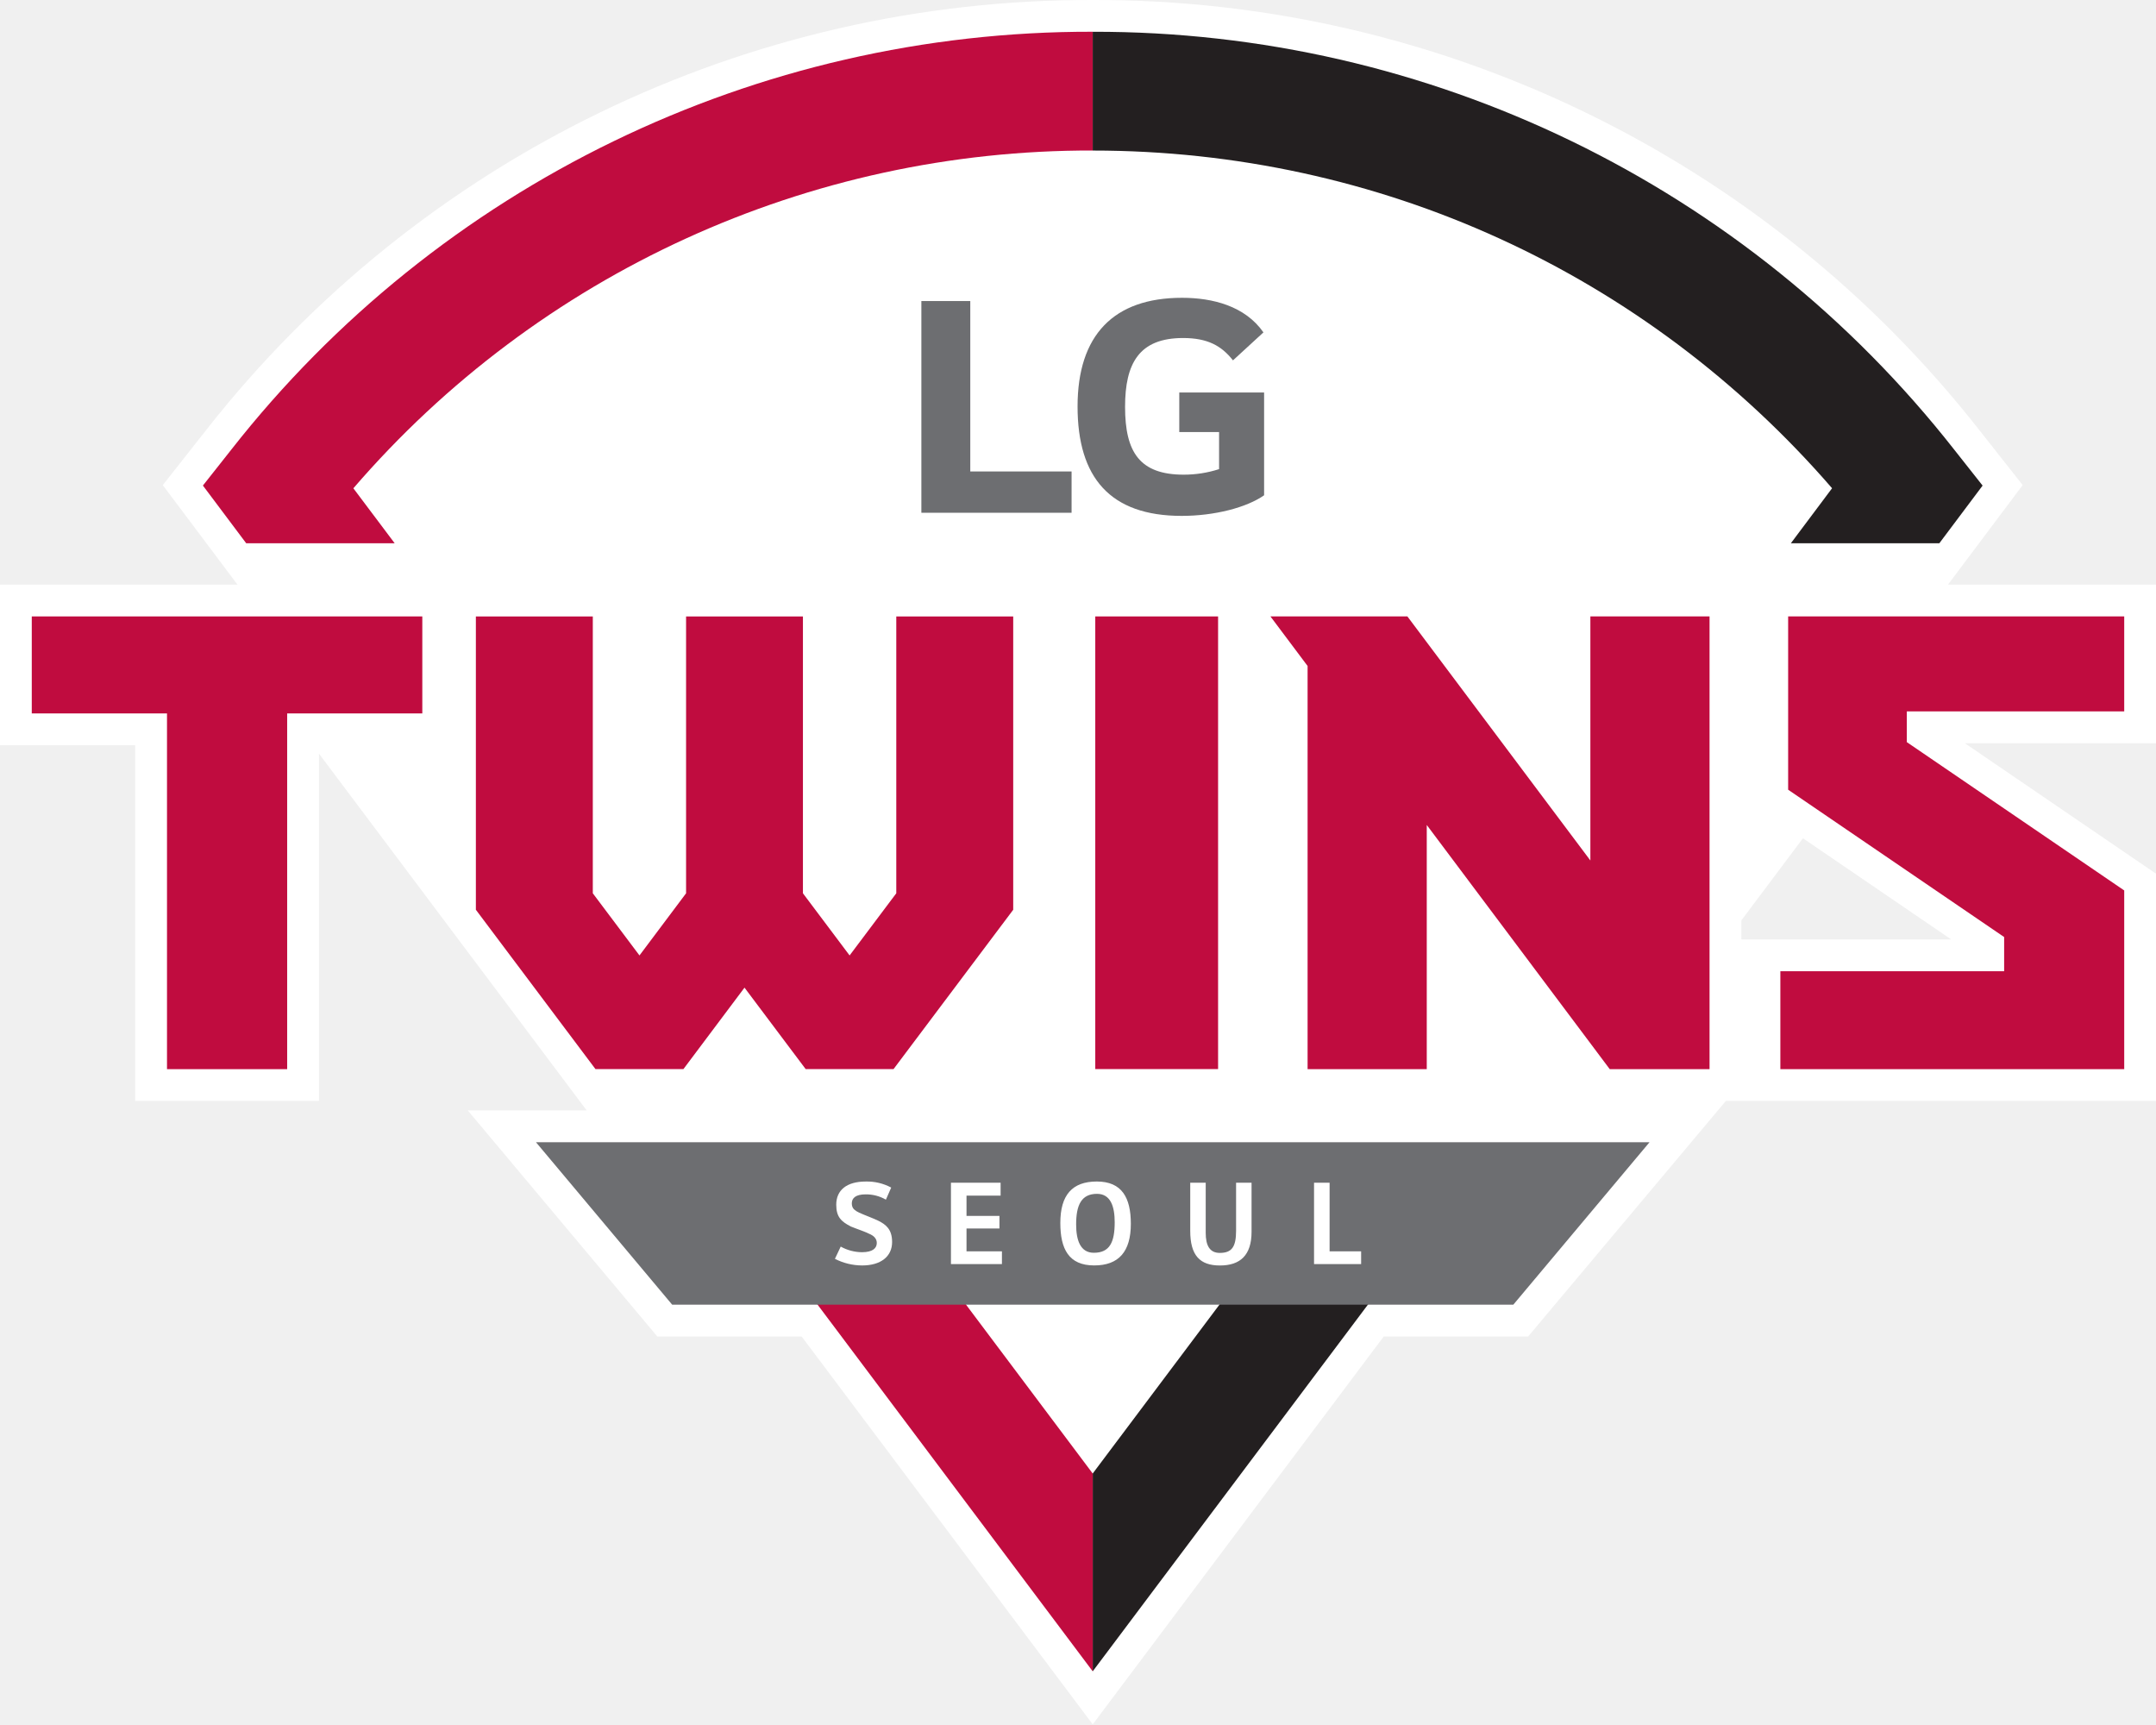
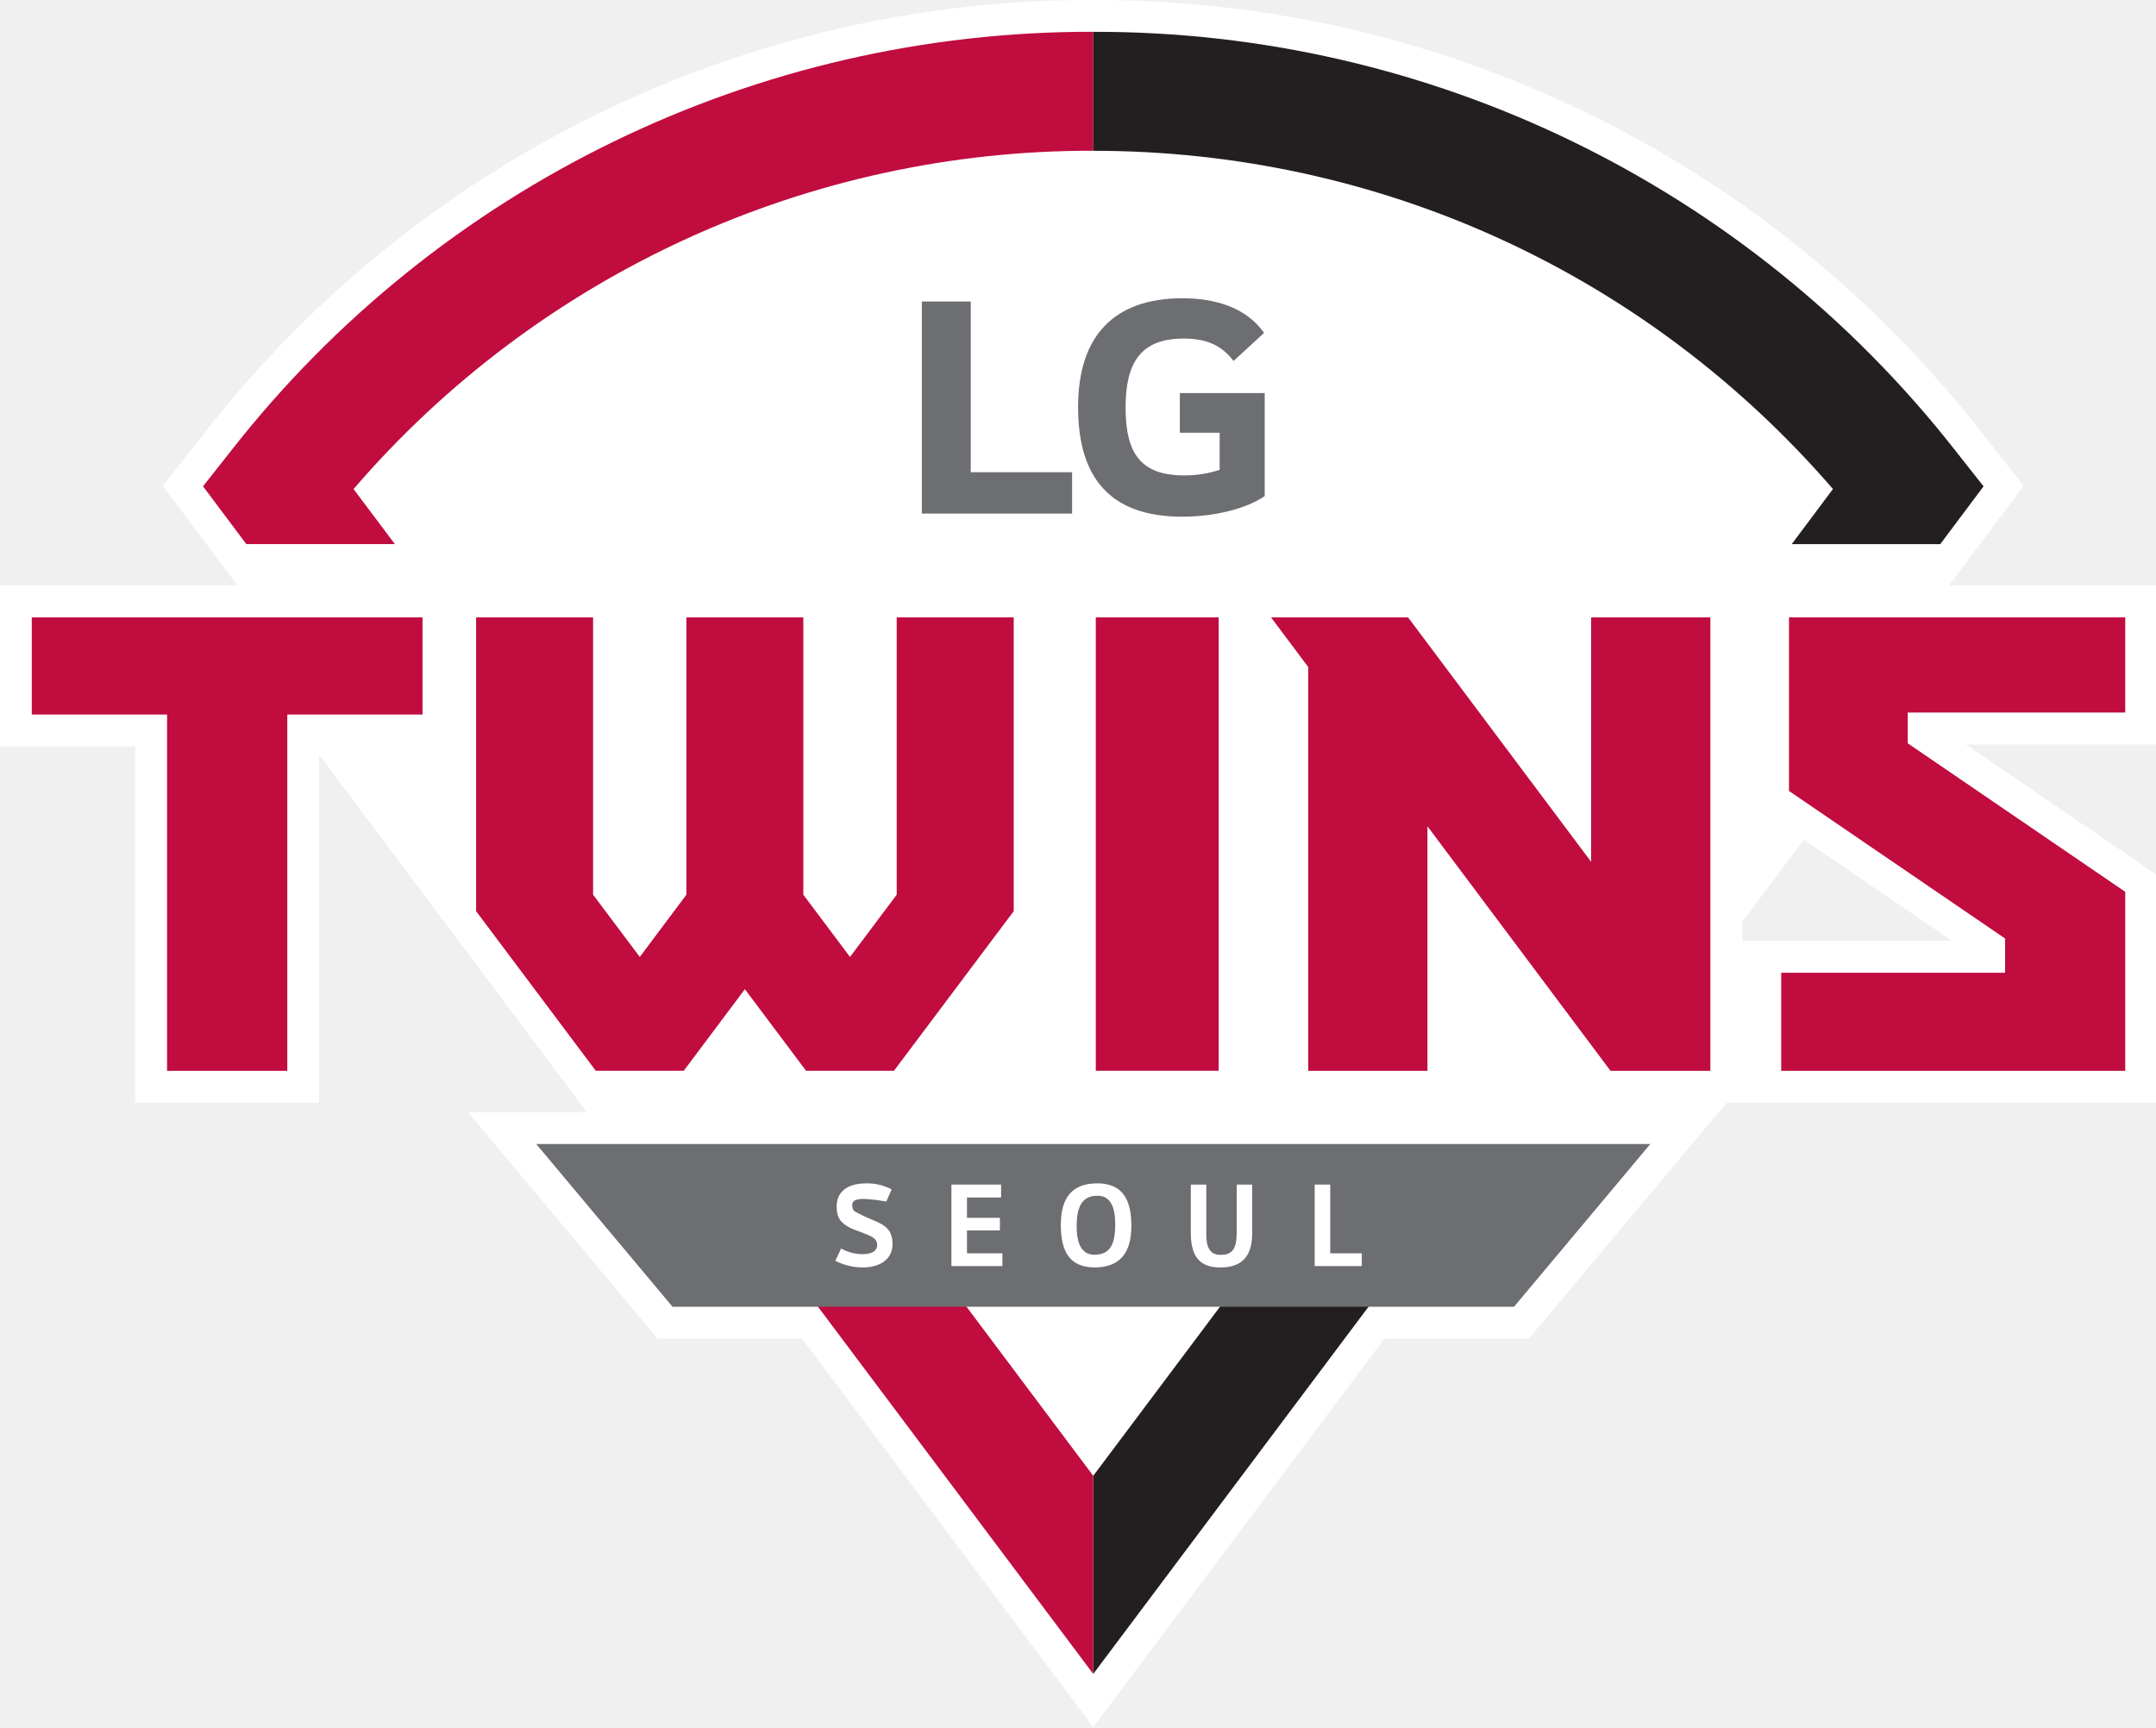
- <svg xmlns="http://www.w3.org/2000/svg" width="276.993mm" height="221.513mm" viewBox="0 0 276.993 221.513">
-   <g style="stroke-width:.033">
-     <g style="stroke-width:.033">
-       <path d="M0 0v.23l.744.992L2.535 0Zm5.01 4.287H2.497l.902 1.202-.525.666A13.57 13.57 0 0 1-7.838 11.35 13.57 13.57 0 0 1-18.55 6.155l-.525-.666.903-1.203h-2.87v-1.94h1.633v-4.297h2.221v4.196l3.235-4.311h-1.437l2.291-2.732h1.744l3.517-4.686 3.516 4.686h1.745l2.39 2.847H5.01V.794L2.701 2.37H5.01Z" style="fill:#fff;fill-opacity:1;fill-rule:nonzero;stroke:none;stroke-width:.033" transform="matrix(10.6323 0 0 -10.6323 223.725 120.677)" />
-     </g>
-     <path d="M490.409 523.798h1.484v5.469h-1.484z" style="fill:#c00c3f;fill-opacity:1;fill-rule:nonzero;stroke:none;stroke-width:.033" transform="matrix(10.6323 0 0 -10.6323 -5073.46 5706.512)" />
-     <g style="stroke-width:.033">
-       <path d="m0 0-2.211 2.949h-1.655l.449-.599v-4.871h1.44v2.95l2.211-2.95H1.44v5.47H0Z" style="fill:#c00c3f;fill-opacity:1;fill-rule:nonzero;stroke:none;stroke-width:.033" transform="matrix(10.6323 0 0 -10.6323 204.324 110.539)" />
-     </g>
-     <g style="stroke-width:.033">
-       <path d="M0 0v-3.345l-.564-.751-.564.751V0H-2.54v-3.345l-.563-.751-.564.751V0H-5.08v-3.544l1.445-1.925h1.063l.738.984.739-.984h1.062l1.446 1.925V0Z" style="fill:#c00c3f;fill-opacity:1;fill-rule:nonzero;stroke:none;stroke-width:.033" transform="matrix(10.6323 0 0 -10.6323 115.15 79.187)" />
-     </g>
-     <g style="stroke-width:.033">
-       <path d="M0 0v-2.39l4.153 5.533H2.359Z" style="fill:#231f20;fill-opacity:1;fill-rule:nonzero;stroke:none;stroke-width:.033" transform="matrix(10.6323 0 0 -10.6323 140.388 189.287)" />
-     </g>
-     <g style="stroke-width:.033">
-       <path d="M0 0v2.39l-2.359 3.144h-1.794Z" style="fill:#c00c3f;fill-opacity:1;fill-rule:nonzero;stroke:none;stroke-width:.033" transform="matrix(10.6323 0 0 -10.6323 140.388 214.701)" />
-     </g>
-     <g style="stroke-width:.033">
-       <path d="M0 0h-1.224v2.059h-.591V-.499H0Z" style="fill:#6d6e71;fill-opacity:1;fill-rule:nonzero;stroke:none;stroke-width:.033" transform="matrix(10.6323 0 0 -10.6323 137.671 60.564)" />
-     </g>
-     <g style="stroke-width:.033">
-       <path d="M0 0c.398 0 .785.101.996.249v1.242H-.029v-.478h.481V.565A1.386 1.386 0 0 0 .025.498c-.531 0-.709.27-.709.819 0 .524.168.832.701.832.295 0 .464-.093.603-.27l.368.338c-.223.32-.616.418-.984.418-.827 0-1.262-.452-1.262-1.313C-1.258.464-.866 0 0 0" style="fill:#6d6e71;fill-opacity:1;fill-rule:nonzero;stroke:none;stroke-width:.033" transform="matrix(10.6323 0 0 -10.6323 151.816 66.271)" />
-     </g>
-     <g style="stroke-width:.033">
-       <path d="m0 0 1.646-1.963H11.81L13.456 0Z" style="fill:#6d6e71;fill-opacity:1;fill-rule:nonzero;stroke:none;stroke-width:.033" transform="matrix(10.6323 0 0 -10.6323 68.857 146.729)" />
-     </g>
-     <g style="stroke-width:.033">
-       <path d="M0 0a.536.536 0 0 1 .256-.068c.131 0 .18.049.18.112 0 .059-.048.089-.071.101C.291.183.204.209.124.242c-.118.06-.178.116-.178.264 0 .175.125.28.356.28A.617.617 0 0 0 .61.713L.546.567a.48.48 0 0 1-.244.064C.182.631.134.587.134.522c0-.032.01-.057.029-.074A.232.232 0 0 1 .223.41C.285.381.377.349.453.313.545.267.621.21.621.055c0-.174-.136-.283-.362-.283a.727.727 0 0 0-.329.08z" style="fill:#fff;fill-opacity:1;fill-rule:nonzero;stroke:none;stroke-width:.033" transform="matrix(10.6323 0 0 -10.6323 108.011 160.137)" />
-     </g>
-     <g style="stroke-width:.033">
-       <path d="M0 0h.6v-.156H.188v-.245h.398v-.152H.188v-.276h.428v-.154H0Z" style="fill:#fff;fill-opacity:1;fill-rule:nonzero;stroke:none;stroke-width:.033" transform="matrix(10.6323 0 0 -10.6323 122.174 151.933)" />
-     </g>
-     <g style="stroke-width:.033">
-       <path d="M0 0c0-.188.049-.343.214-.343.194 0 .252.131.252.369 0 .186-.047.343-.214.343C.064.369 0 .235 0 0m.661.007c0-.335-.145-.503-.443-.503-.307 0-.409.199-.409.513 0 .336.142.501.441.501.303 0 .411-.195.411-.511" style="fill:#fff;fill-opacity:1;fill-rule:nonzero;stroke:none;stroke-width:.033" transform="matrix(10.6323 0 0 -10.6323 138.257 157.285)" />
-     </g>
-     <g style="stroke-width:.033">
-       <path d="M0 0h.187v-.606c0-.151.047-.242.17-.242.145 0 .197.072.197.268V0h.187v-.593C.741-.877.603-1 .359-1 .117-1 0-.879 0-.582Z" style="fill:#fff;fill-opacity:1;fill-rule:nonzero;stroke:none;stroke-width:.033" transform="matrix(10.6323 0 0 -10.6323 152.916 151.933)" />
-     </g>
-     <g style="stroke-width:.033">
-       <path d="M0 0h.188v-.829h.381v-.154H0Z" style="fill:#fff;fill-opacity:1;fill-rule:nonzero;stroke:none;stroke-width:.033" transform="matrix(10.6323 0 0 -10.6323 168.822 151.933)" />
-     </g>
-     <g style="stroke-width:.033">
-       <path d="M0 0v1.435a13.188 13.188 0 0 1-10.41-5.05l-.342-.433.523-.697h1.794l-.499.664A11.754 11.754 0 0 0 0 0" style="fill:#c00c3f;fill-opacity:1;fill-rule:nonzero;stroke:none;stroke-width:.033" transform="matrix(10.6323 0 0 -10.6323 140.388 19.335)" />
-     </g>
-     <g style="stroke-width:.033">
-       <path d="m0 0-.342.433a13.192 13.192 0 0 1-10.411 5.05V4.048c3.457 0 6.683-1.48 8.934-4.08l-.498-.665h1.794z" style="fill:#231f20;fill-opacity:1;fill-rule:nonzero;stroke:none;stroke-width:.033" transform="matrix(10.6323 0 0 -10.6323 254.716 62.379)" />
-     </g>
-     <g style="stroke-width:.033">
-       <path d="M0 0h1.634v-4.298h1.452V0h1.633v1.172H0Z" style="fill:#c00c3f;fill-opacity:1;fill-rule:nonzero;stroke:none;stroke-width:.033" transform="matrix(10.6323 0 0 -10.6323 4.082 91.647)" />
-     </g>
-     <g style="stroke-width:.033">
-       <path d="M0 0v1.148h-4.061V-.946l2.61-1.78v-.413h-2.704v-1.183H0v2.159L-2.627-.371V0Z" style="fill:#c00c3f;fill-opacity:1;fill-rule:nonzero;stroke:none;stroke-width:.033" transform="matrix(10.6323 0 0 -10.6323 272.91 91.389)" />
-     </g>
+ <svg xmlns="http://www.w3.org/2000/svg" width="px" height="500px" viewBox="0 0 624 500" version="1.1">
+   <g id="surface1">
+     <path style=" stroke:none;fill-rule:nonzero;fill:rgb(100%,100%,100%);fill-opacity:1;" d="M 504.242 272.355 L 504.242 266.836 L 522.07 243.031 L 564.988 272.355 Z M 624.301 169.484 L 564.078 169.484 L 585.695 140.641 L 573.113 124.66 C 511.289 45.734 416.59 -0.254 316.414 0 C 216.242 -0.254 121.543 45.734 59.719 124.66 L 47.137 140.641 L 68.777 169.508 L 0 169.508 L 0 216.059 L 39.133 216.059 L 39.133 319.168 L 92.355 319.168 L 92.355 218.484 L 169.879 321.93 L 135.441 321.93 L 190.344 387.484 L 232.137 387.484 L 316.414 499.93 L 400.672 387.484 L 442.488 387.484 L 499.762 319.168 L 624.301 319.168 L 624.301 253.301 L 568.969 215.484 L 624.301 215.484 Z M 624.301 169.484 " />
+     <path style=" stroke:none;fill-rule:nonzero;fill:rgb(75.294%,4.706%,24.706%);fill-opacity:1;" d="M 317.152 309.949 L 352.715 309.949 L 352.715 178.715 L 317.152 178.715 Z M 317.152 309.949 " />
+     <path style=" stroke:none;fill-rule:nonzero;fill:rgb(75.294%,4.706%,24.706%);fill-opacity:1;" d="M 460.516 249.473 L 407.531 178.711 L 367.871 178.711 L 378.633 193.082 L 378.633 309.969 L 413.141 309.969 L 413.141 239.18 L 466.121 309.969 L 495.023 309.969 L 495.023 178.711 L 460.516 178.711 Z M 460.516 249.473 " />
+     <path style=" stroke:none;fill-rule:nonzero;fill:rgb(75.294%,4.706%,24.706%);fill-opacity:1;" d="M 259.531 178.715 L 259.531 258.98 L 246.016 277.004 L 232.5 258.98 L 232.5 178.715 L 198.664 178.715 L 198.664 258.98 L 185.172 277.004 L 171.656 258.98 L 171.656 178.715 L 137.797 178.715 L 137.797 263.758 L 172.422 309.949 L 197.895 309.949 L 215.582 286.336 L 233.289 309.949 L 258.738 309.949 L 293.391 263.758 L 293.391 178.715 Z M 259.531 178.715 " />
+     <path style=" stroke:none;fill-rule:nonzero;fill:rgb(13.725%,12.157%,12.549%);fill-opacity:1;" d="M 316.414 427.199 L 316.414 484.547 L 415.934 351.781 L 372.941 351.781 Z M 316.414 427.199 " />
+     <path style=" stroke:none;fill-rule:nonzero;fill:rgb(75.294%,4.706%,24.706%);fill-opacity:1;" d="M 316.414 484.555 L 316.414 427.203 L 259.883 351.762 L 216.891 351.762 Z M 316.414 484.555 " />
+     <path style=" stroke:none;fill-rule:nonzero;fill:rgb(42.745%,43.137%,44.314%);fill-opacity:1;" d="M 310.289 136.688 L 280.957 136.688 L 280.957 87.277 L 266.797 87.277 L 266.797 148.66 L 310.289 148.66 Z M 310.289 136.688 " />
+     <path style=" stroke:none;fill-rule:nonzero;fill:rgb(42.745%,43.137%,44.314%);fill-opacity:1;" d="M 342.172 149.566 C 351.707 149.566 360.98 147.141 366.039 143.59 L 366.039 113.789 L 341.477 113.789 L 341.477 125.258 L 353 125.258 L 353 136.008 C 349.695 137.078 346.242 137.621 342.77 137.617 C 330.043 137.617 325.777 131.137 325.777 117.965 C 325.777 105.391 329.805 98 342.578 98 C 349.648 98 353.695 100.23 357.027 104.477 L 365.848 96.367 C 360.504 88.688 351.086 86.336 342.266 86.336 C 322.449 86.336 312.023 97.184 312.023 117.844 C 312.023 138.434 321.418 149.566 342.172 149.566 " />
+     <path style=" stroke:none;fill-rule:nonzero;fill:rgb(42.745%,43.137%,44.314%);fill-opacity:1;" d="M 155.191 331.148 L 194.637 378.254 L 438.203 378.254 L 477.648 331.148 Z M 155.191 331.148 " />
+     <path style=" stroke:none;fill-rule:nonzero;fill:rgb(100%,100%,100%);fill-opacity:1;" d="M 243.441 361.41 C 245.316 362.461 247.426 363.02 249.574 363.043 C 252.715 363.043 253.887 361.867 253.887 360.355 C 253.887 358.938 252.738 358.219 252.188 357.93 C 250.414 357.02 248.328 356.395 246.41 355.605 C 243.586 354.164 242.145 352.82 242.145 349.27 C 242.145 345.07 245.141 342.551 250.676 342.551 C 253.246 342.48 255.793 343.086 258.059 344.301 L 256.523 347.805 C 247.801 346.27 246.652 347.324 246.652 348.883 C 246.652 349.652 246.891 350.254 247.348 350.66 C 250.27 352.27 252.473 353.035 254.297 353.898 C 256.5 355.004 258.32 356.371 258.32 360.09 C 258.32 364.266 255.062 366.883 249.648 366.883 C 246.906 366.871 244.203 366.215 241.762 364.961 Z M 243.441 361.41 " />
+     <path style=" stroke:none;fill-rule:nonzero;fill:rgb(100%,100%,100%);fill-opacity:1;" d="M 275.363 342.895 L 289.738 342.895 L 289.738 346.637 L 279.867 346.637 L 279.867 352.516 L 289.402 352.516 L 289.402 356.164 L 279.867 356.164 L 279.867 362.789 L 290.121 362.789 L 290.121 366.484 L 275.363 366.484 Z M 275.363 342.895 " />
+     <path style=" stroke:none;fill-rule:nonzero;fill:rgb(100%,100%,100%);fill-opacity:1;" d="M 311.609 354.973 C 311.609 359.484 312.785 363.203 316.738 363.203 C 321.387 363.203 322.777 360.062 322.777 354.352 C 322.777 349.887 321.652 346.121 317.648 346.121 C 313.145 346.121 311.609 349.336 311.609 354.973 M 327.449 354.805 C 327.449 362.844 323.977 366.875 316.836 366.875 C 309.477 366.875 307.031 362.102 307.031 354.566 C 307.031 346.504 310.438 342.543 317.602 342.543 C 324.863 342.543 327.449 347.223 327.449 354.805 " />
+     <path style=" stroke:none;fill-rule:nonzero;fill:rgb(100%,100%,100%);fill-opacity:1;" d="M 344.648 342.895 L 349.129 342.895 L 349.129 357.438 C 349.129 361.059 350.258 363.242 353.203 363.242 C 356.68 363.242 357.926 361.516 357.926 356.812 L 357.926 342.895 L 362.406 342.895 L 362.406 357.125 C 362.406 363.938 359.098 366.891 353.254 366.891 C 347.453 366.891 344.648 363.988 344.648 356.859 Z M 344.648 342.895 " />
+     <path style=" stroke:none;fill-rule:nonzero;fill:rgb(100%,100%,100%);fill-opacity:1;" d="M 380.5 342.895 L 385.004 342.895 L 385.004 362.789 L 394.133 362.789 L 394.133 366.484 L 380.5 366.484 Z M 380.5 342.895 " />
+     <path style=" stroke:none;fill-rule:nonzero;fill:rgb(75.294%,4.706%,24.706%);fill-opacity:1;" d="M 316.414 43.637 L 316.414 9.203 C 219.059 8.965 127.027 53.668 66.953 130.383 L 58.758 140.773 L 71.289 157.496 L 114.281 157.496 L 102.324 141.562 C 155.992 79.199 234.195 43.426 316.414 43.637 " />
+     <path style=" stroke:none;fill-rule:nonzero;fill:rgb(13.725%,12.157%,12.549%);fill-opacity:1;" d="M 574.09 140.781 L 565.895 130.391 C 505.805 53.684 413.77 8.98 316.41 9.211 L 316.41 43.648 C 399.254 43.648 476.559 79.16 530.5 141.551 L 518.566 157.508 L 561.559 157.508 Z M 574.09 140.781 " />
+     <path style=" stroke:none;fill-rule:nonzero;fill:rgb(75.294%,4.706%,24.706%);fill-opacity:1;" d="M 9.199 206.836 L 48.355 206.836 L 48.355 309.973 L 83.152 309.973 L 83.152 206.836 L 122.285 206.836 L 122.285 178.715 L 9.199 178.715 Z M 9.199 206.836 " />
+     <path style=" stroke:none;fill-rule:nonzero;fill:rgb(75.294%,4.706%,24.706%);fill-opacity:1;" d="M 615.098 206.254 L 615.098 178.707 L 517.781 178.707 L 517.781 228.953 L 580.324 271.668 L 580.324 281.578 L 515.527 281.578 L 515.527 309.965 L 615.098 309.965 L 615.098 258.156 L 552.145 215.156 L 552.145 206.254 Z M 615.098 206.254 " />
  </g>
</svg>
